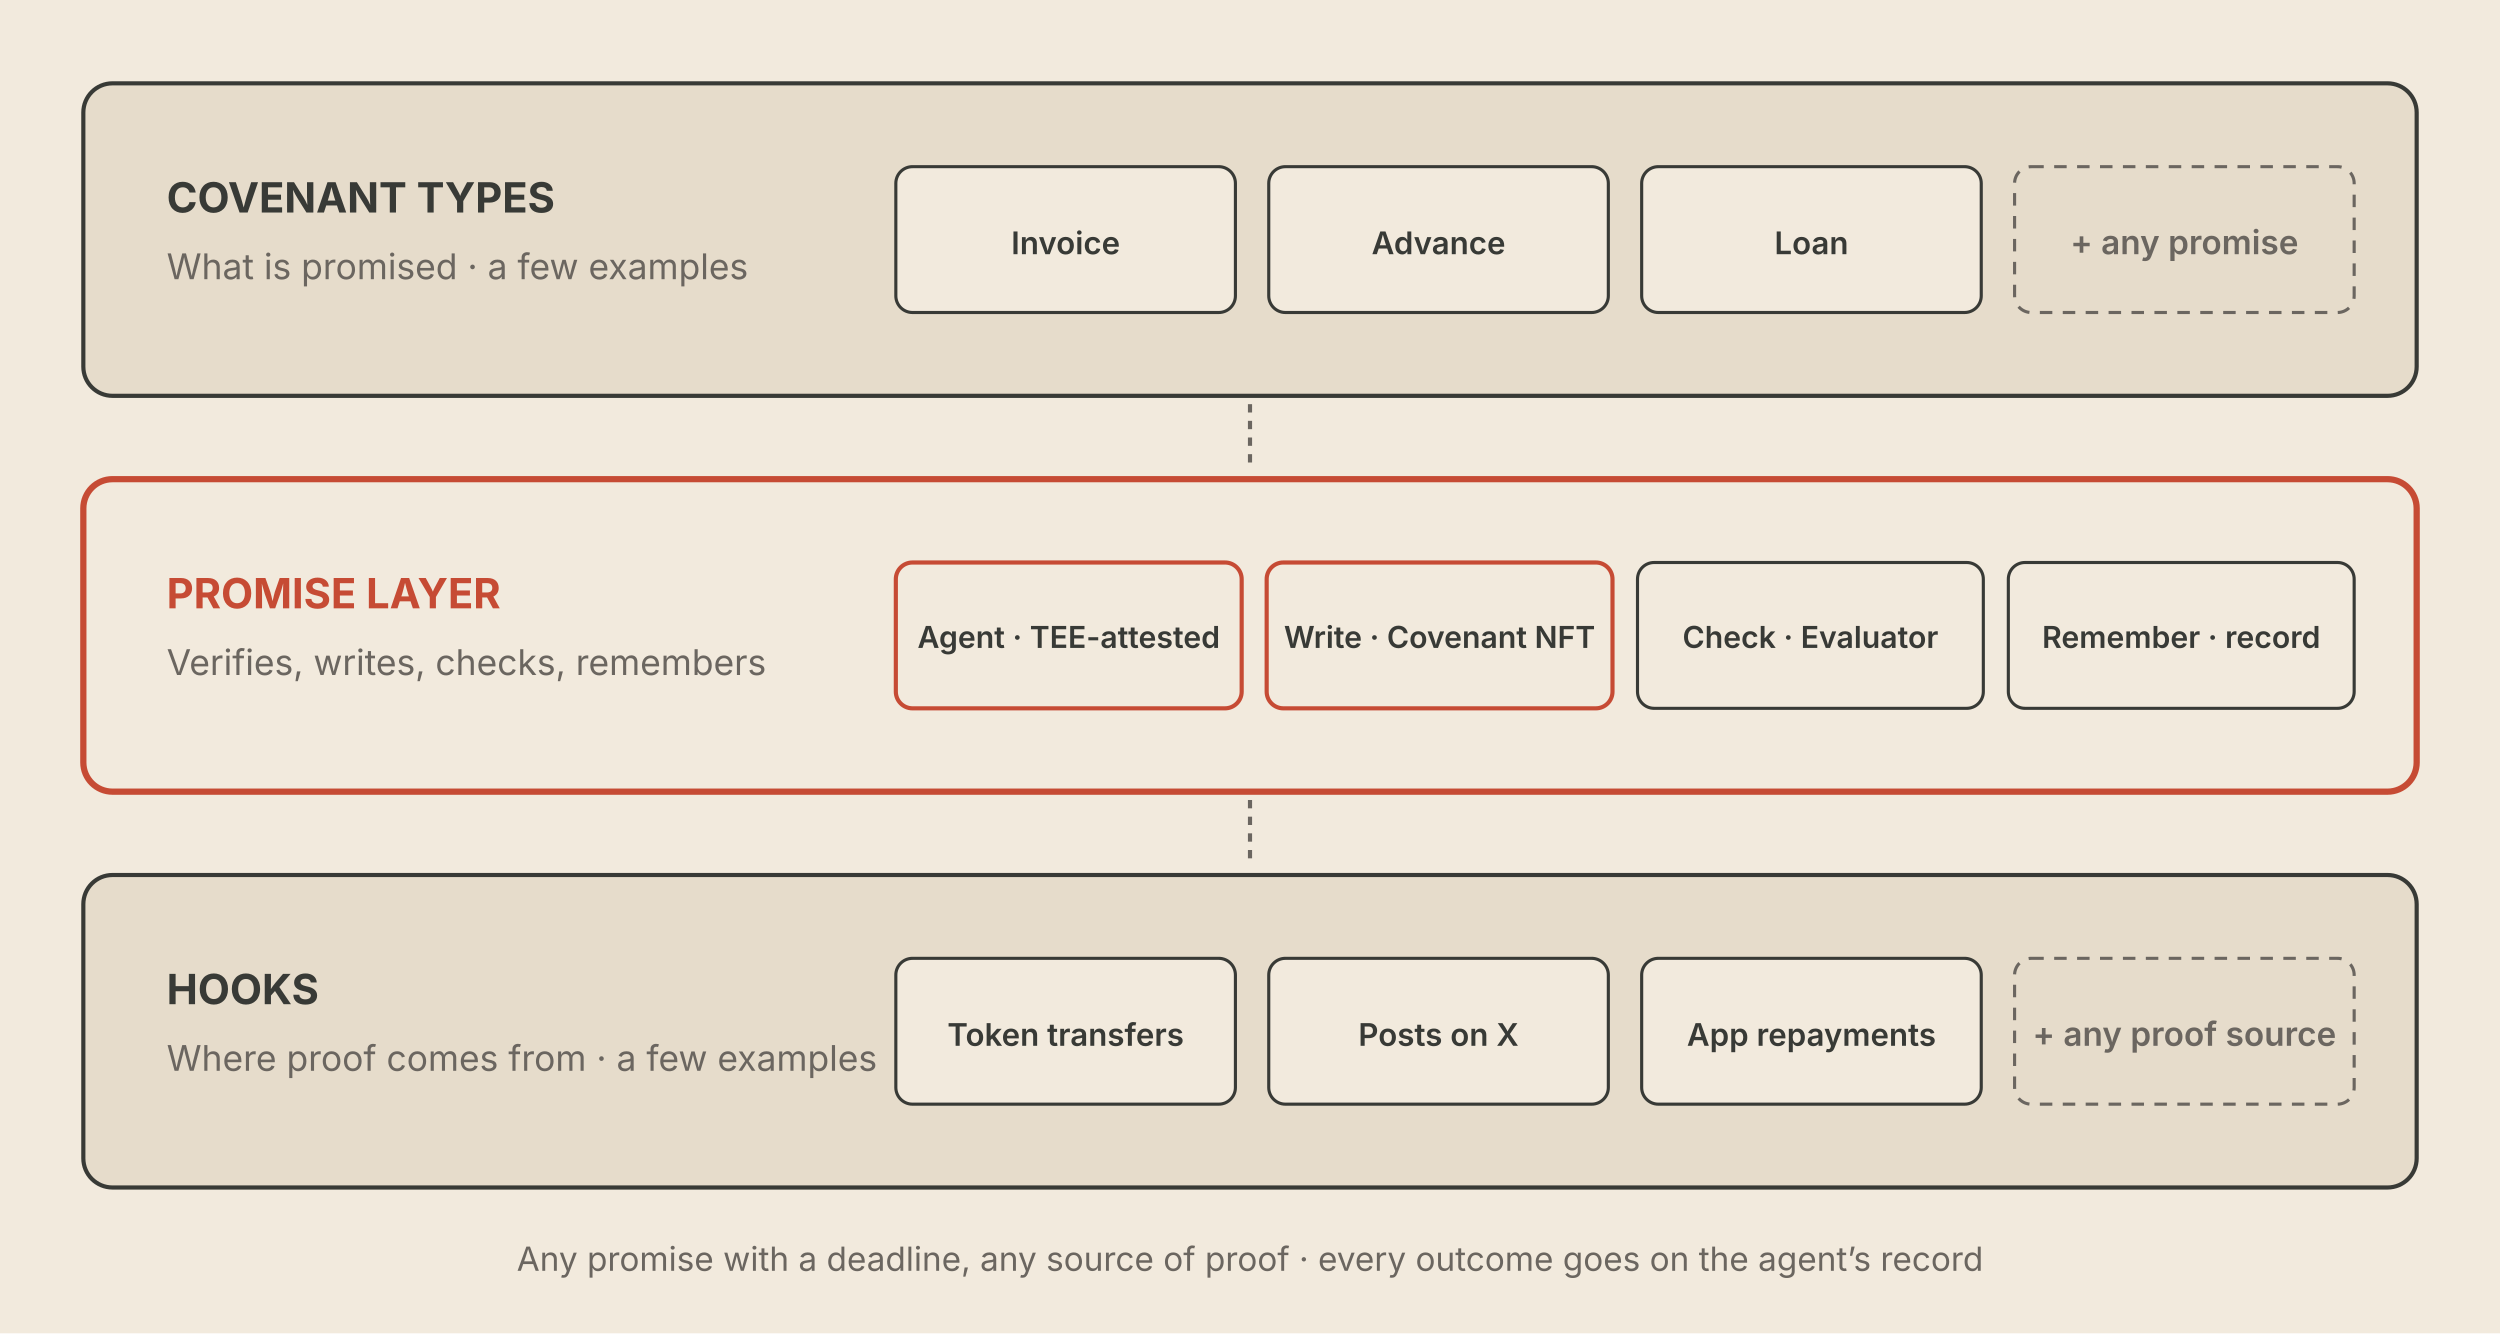
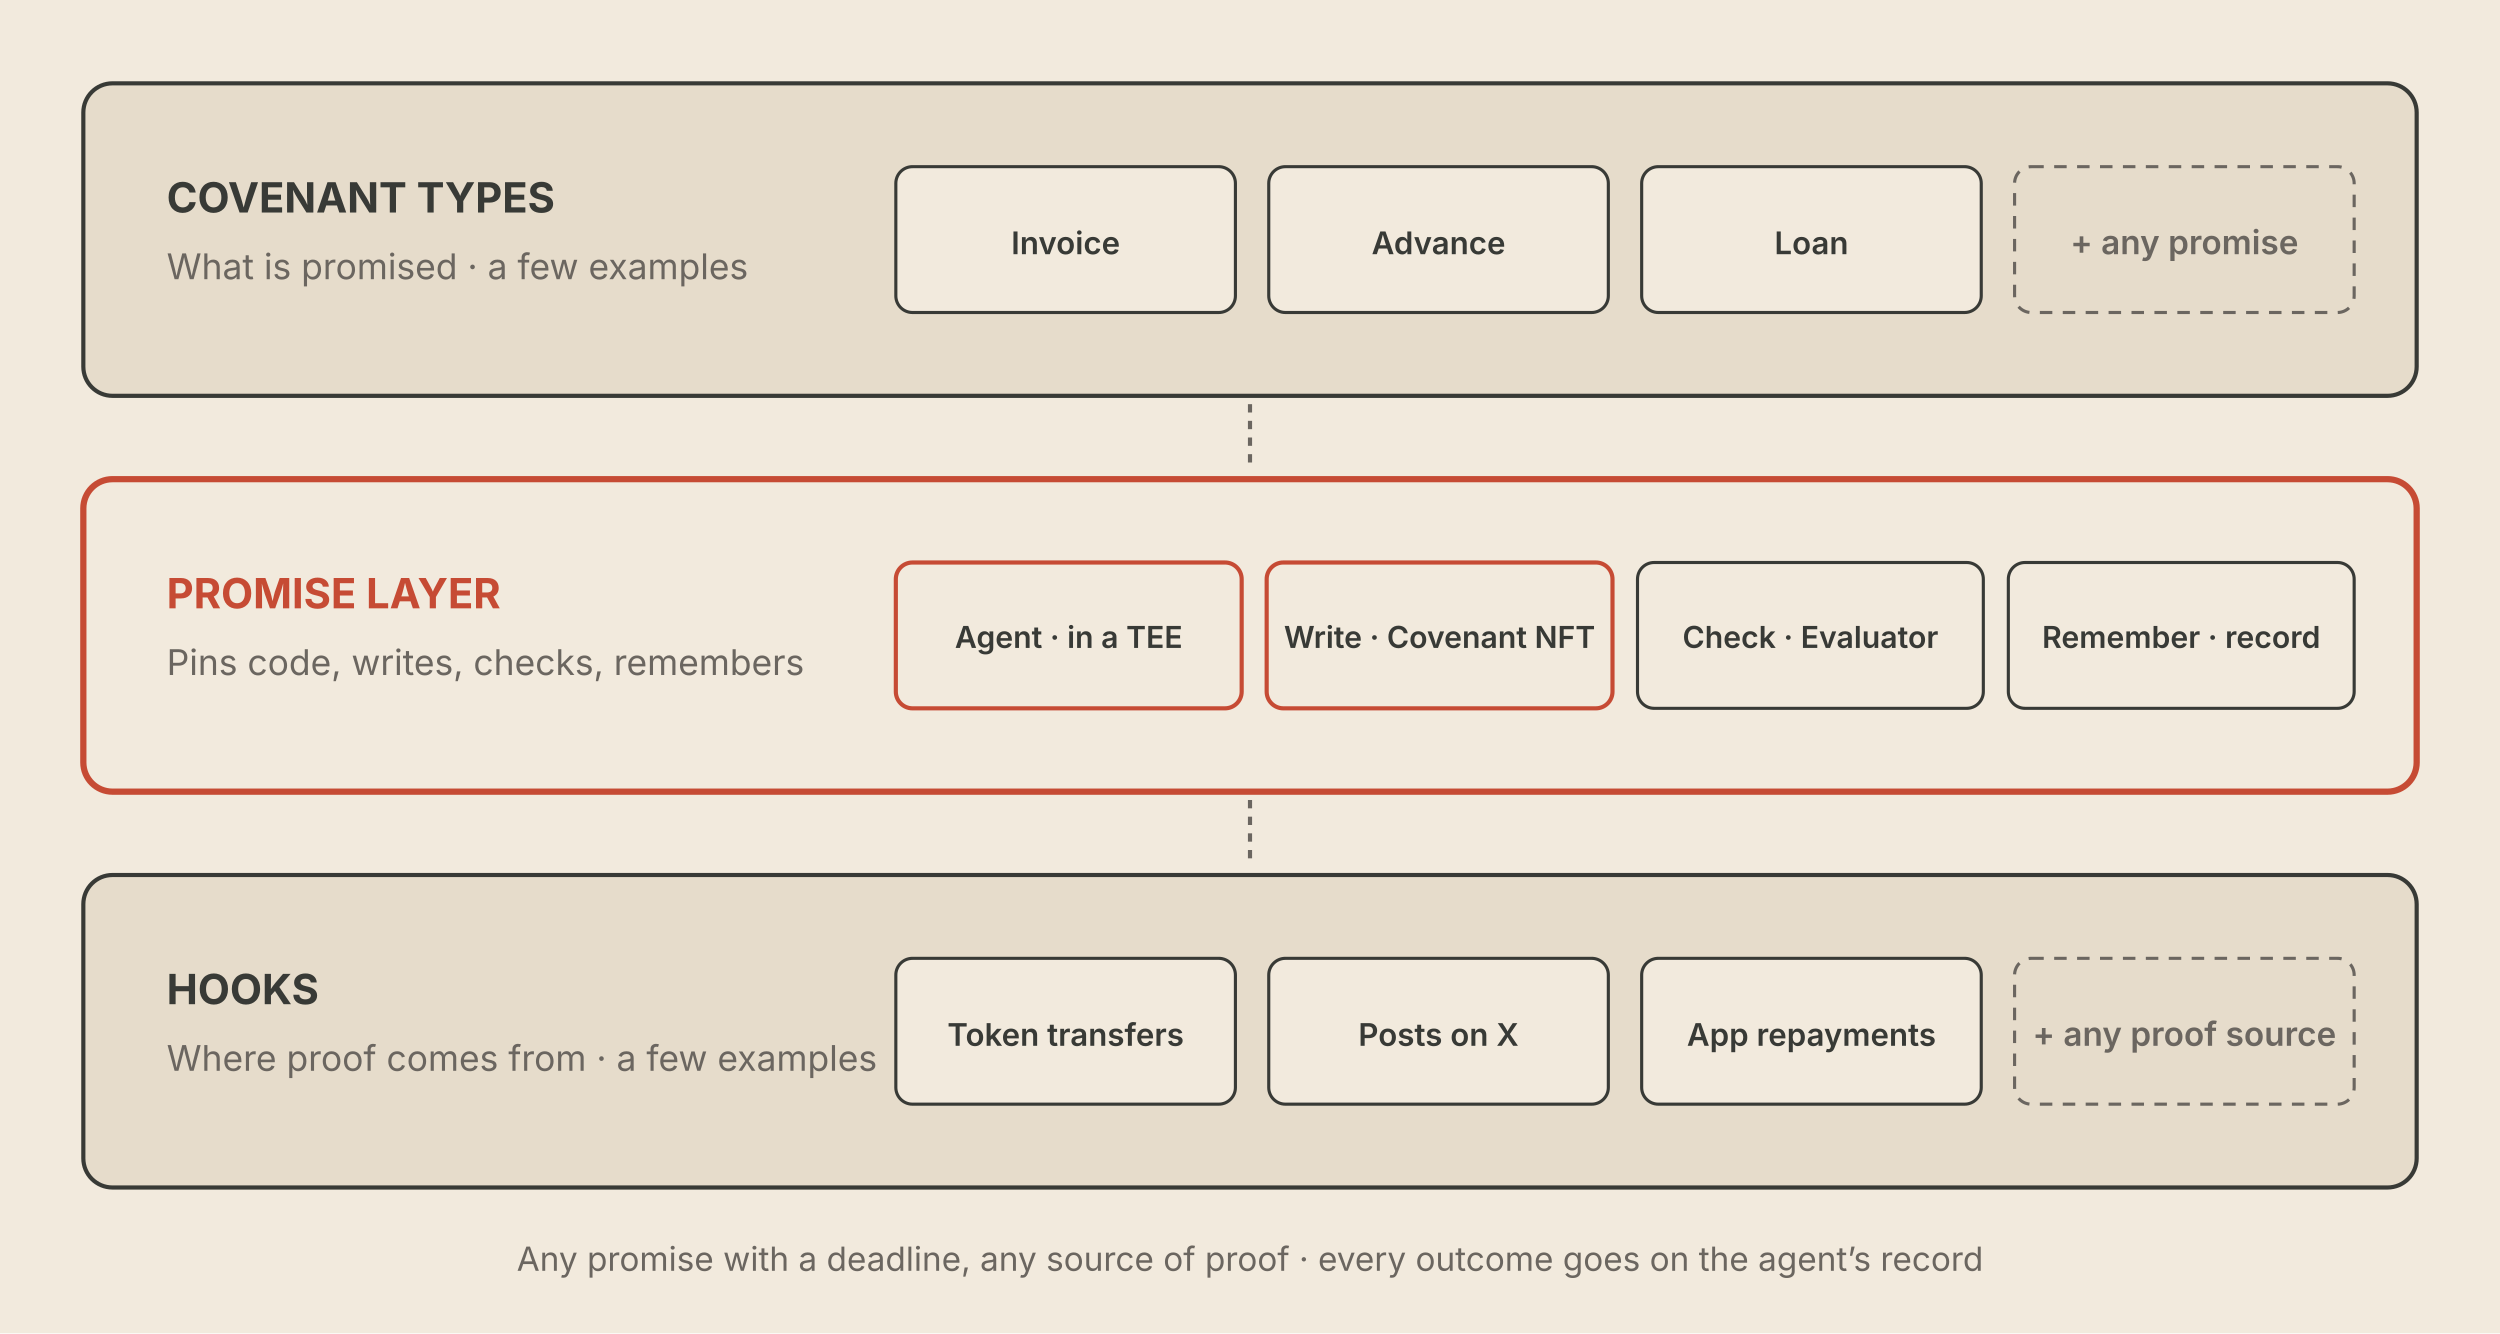
<svg xmlns="http://www.w3.org/2000/svg" viewBox="0 0 1200 640" width="1200" height="640" font-family="Inter,-apple-system,Segoe UI,Helvetica,Arial,sans-serif">
  <rect width="1200" height="640" fill="#F2EADD" />
  <defs>
    <marker id="a383A36" viewBox="0 0 10 10" refX="9" refY="5" markerWidth="8" markerHeight="8" orient="auto">
      <path d="M0,0 L10,5 L0,10 z" fill="#383A36" />
    </marker>
    <marker id="aC64B34" viewBox="0 0 10 10" refX="9" refY="5" markerWidth="8" markerHeight="8" orient="auto">
      <path d="M0,0 L10,5 L0,10 z" fill="#C64B34" />
    </marker>
  </defs>
  <rect x="40" y="40" width="1120" height="150" rx="14" fill="#E6DCCB" stroke="#383A36" stroke-width="2" />
  <text x="80" y="102" font-size="20" font-weight="700" fill="#383A36" text-anchor="start">COVENANT TYPES</text>
  <text x="80" y="134" font-size="17" font-weight="400" fill="#6B6660" text-anchor="start">What is promised · a few examples</text>
  <rect x="430" y="80" width="163.0" height="70" rx="8" fill="#F2EADD" stroke="#383A36" stroke-width="1.5" />
  <text x="511.5" y="122" font-size="15" font-weight="600" fill="#383A36" text-anchor="middle">Invoice</text>
  <rect x="609.0" y="80" width="163.0" height="70" rx="8" fill="#F2EADD" stroke="#383A36" stroke-width="1.5" />
  <text x="690.5" y="122" font-size="15" font-weight="600" fill="#383A36" text-anchor="middle">Advance</text>
  <rect x="788.0" y="80" width="163.0" height="70" rx="8" fill="#F2EADD" stroke="#383A36" stroke-width="1.5" />
  <text x="869.5" y="122" font-size="15" font-weight="600" fill="#383A36" text-anchor="middle">Loan</text>
  <rect x="967.0" y="80" width="163.0" height="70" rx="8" fill="none" stroke="#6B6660" stroke-width="1.5" stroke-dasharray="6 5" />
  <text x="1048.5" y="122" font-size="16" font-weight="600" fill="#6B6660" text-anchor="middle">+ any promise</text>
  <line x1="600.0" y1="194" x2="600.0" y2="226" stroke="#6B6660" stroke-width="2" stroke-dasharray="4 4" />
  <rect x="40" y="230" width="1120" height="150" rx="14" fill="#F2EADD" stroke="#C64B34" stroke-width="3" />
  <text x="80" y="292" font-size="20" font-weight="700" fill="#C64B34" text-anchor="start">PROMISE LAYER</text>
-   <text x="80" y="324" font-size="17" font-weight="400" fill="#6B6660" text-anchor="start">Verifies, writes, checks, remembers</text>
+   <text x="80" y="324" font-size="17" font-weight="400" fill="#6B6660" text-anchor="start">Pins code, writes, checks, remembers</text>
  <rect x="430.0" y="270" width="166.0" height="70" rx="8" fill="#F2EADD" stroke="#C64B34" stroke-width="2" />
-   <text x="513.0" y="311" font-size="14.5" font-weight="600" fill="#383A36" text-anchor="middle">Agent · TEE-attested</text>
+   <text x="513.0" y="311" font-size="14.5" font-weight="600" fill="#383A36" text-anchor="middle">Agent · in a TEE</text>
  <rect x="608.0" y="270" width="166.0" height="70" rx="8" fill="#F2EADD" stroke="#C64B34" stroke-width="2" />
  <text x="691.0" y="311" font-size="14.5" font-weight="600" fill="#383A36" text-anchor="middle">Write · Covenant NFT</text>
  <rect x="786.0" y="270" width="166.0" height="70" rx="8" fill="#F2EADD" stroke="#383A36" stroke-width="1.5" />
  <text x="869.0" y="311" font-size="14.5" font-weight="600" fill="#383A36" text-anchor="middle">Check · Evaluator</text>
  <rect x="964.0" y="270" width="166.0" height="70" rx="8" fill="#F2EADD" stroke="#383A36" stroke-width="1.5" />
  <text x="1047.0" y="311" font-size="14.5" font-weight="600" fill="#383A36" text-anchor="middle">Remember · record</text>
  <line x1="600.0" y1="384" x2="600.0" y2="416" stroke="#6B6660" stroke-width="2" stroke-dasharray="4 4" />
  <rect x="40" y="420" width="1120" height="150" rx="14" fill="#E6DCCB" stroke="#383A36" stroke-width="2" />
  <text x="80" y="482" font-size="20" font-weight="700" fill="#383A36" text-anchor="start">HOOKS</text>
  <text x="80" y="514" font-size="17" font-weight="400" fill="#6B6660" text-anchor="start">Where proof comes from · a few examples</text>
  <rect x="430" y="460" width="163.0" height="70" rx="8" fill="#F2EADD" stroke="#383A36" stroke-width="1.5" />
  <text x="511.5" y="502" font-size="15" font-weight="600" fill="#383A36" text-anchor="middle">Token transfers</text>
  <rect x="609.0" y="460" width="163.0" height="70" rx="8" fill="#F2EADD" stroke="#383A36" stroke-width="1.5" />
  <text x="690.5" y="502" font-size="15" font-weight="600" fill="#383A36" text-anchor="middle">Posts on X</text>
  <rect x="788.0" y="460" width="163.0" height="70" rx="8" fill="#F2EADD" stroke="#383A36" stroke-width="1.5" />
  <text x="869.5" y="502" font-size="15" font-weight="600" fill="#383A36" text-anchor="middle">App repayments</text>
  <rect x="967.0" y="460" width="163.0" height="70" rx="8" fill="none" stroke="#6B6660" stroke-width="1.5" stroke-dasharray="6 5" />
  <text x="1048.5" y="502" font-size="16" font-weight="600" fill="#6B6660" text-anchor="middle">+ any proof source</text>
  <text x="600.0" y="610" font-size="16" font-weight="400" fill="#6B6660" text-anchor="middle">Any promise with a deadline, any source of proof · every outcome goes on the agent’s record</text>
</svg>
